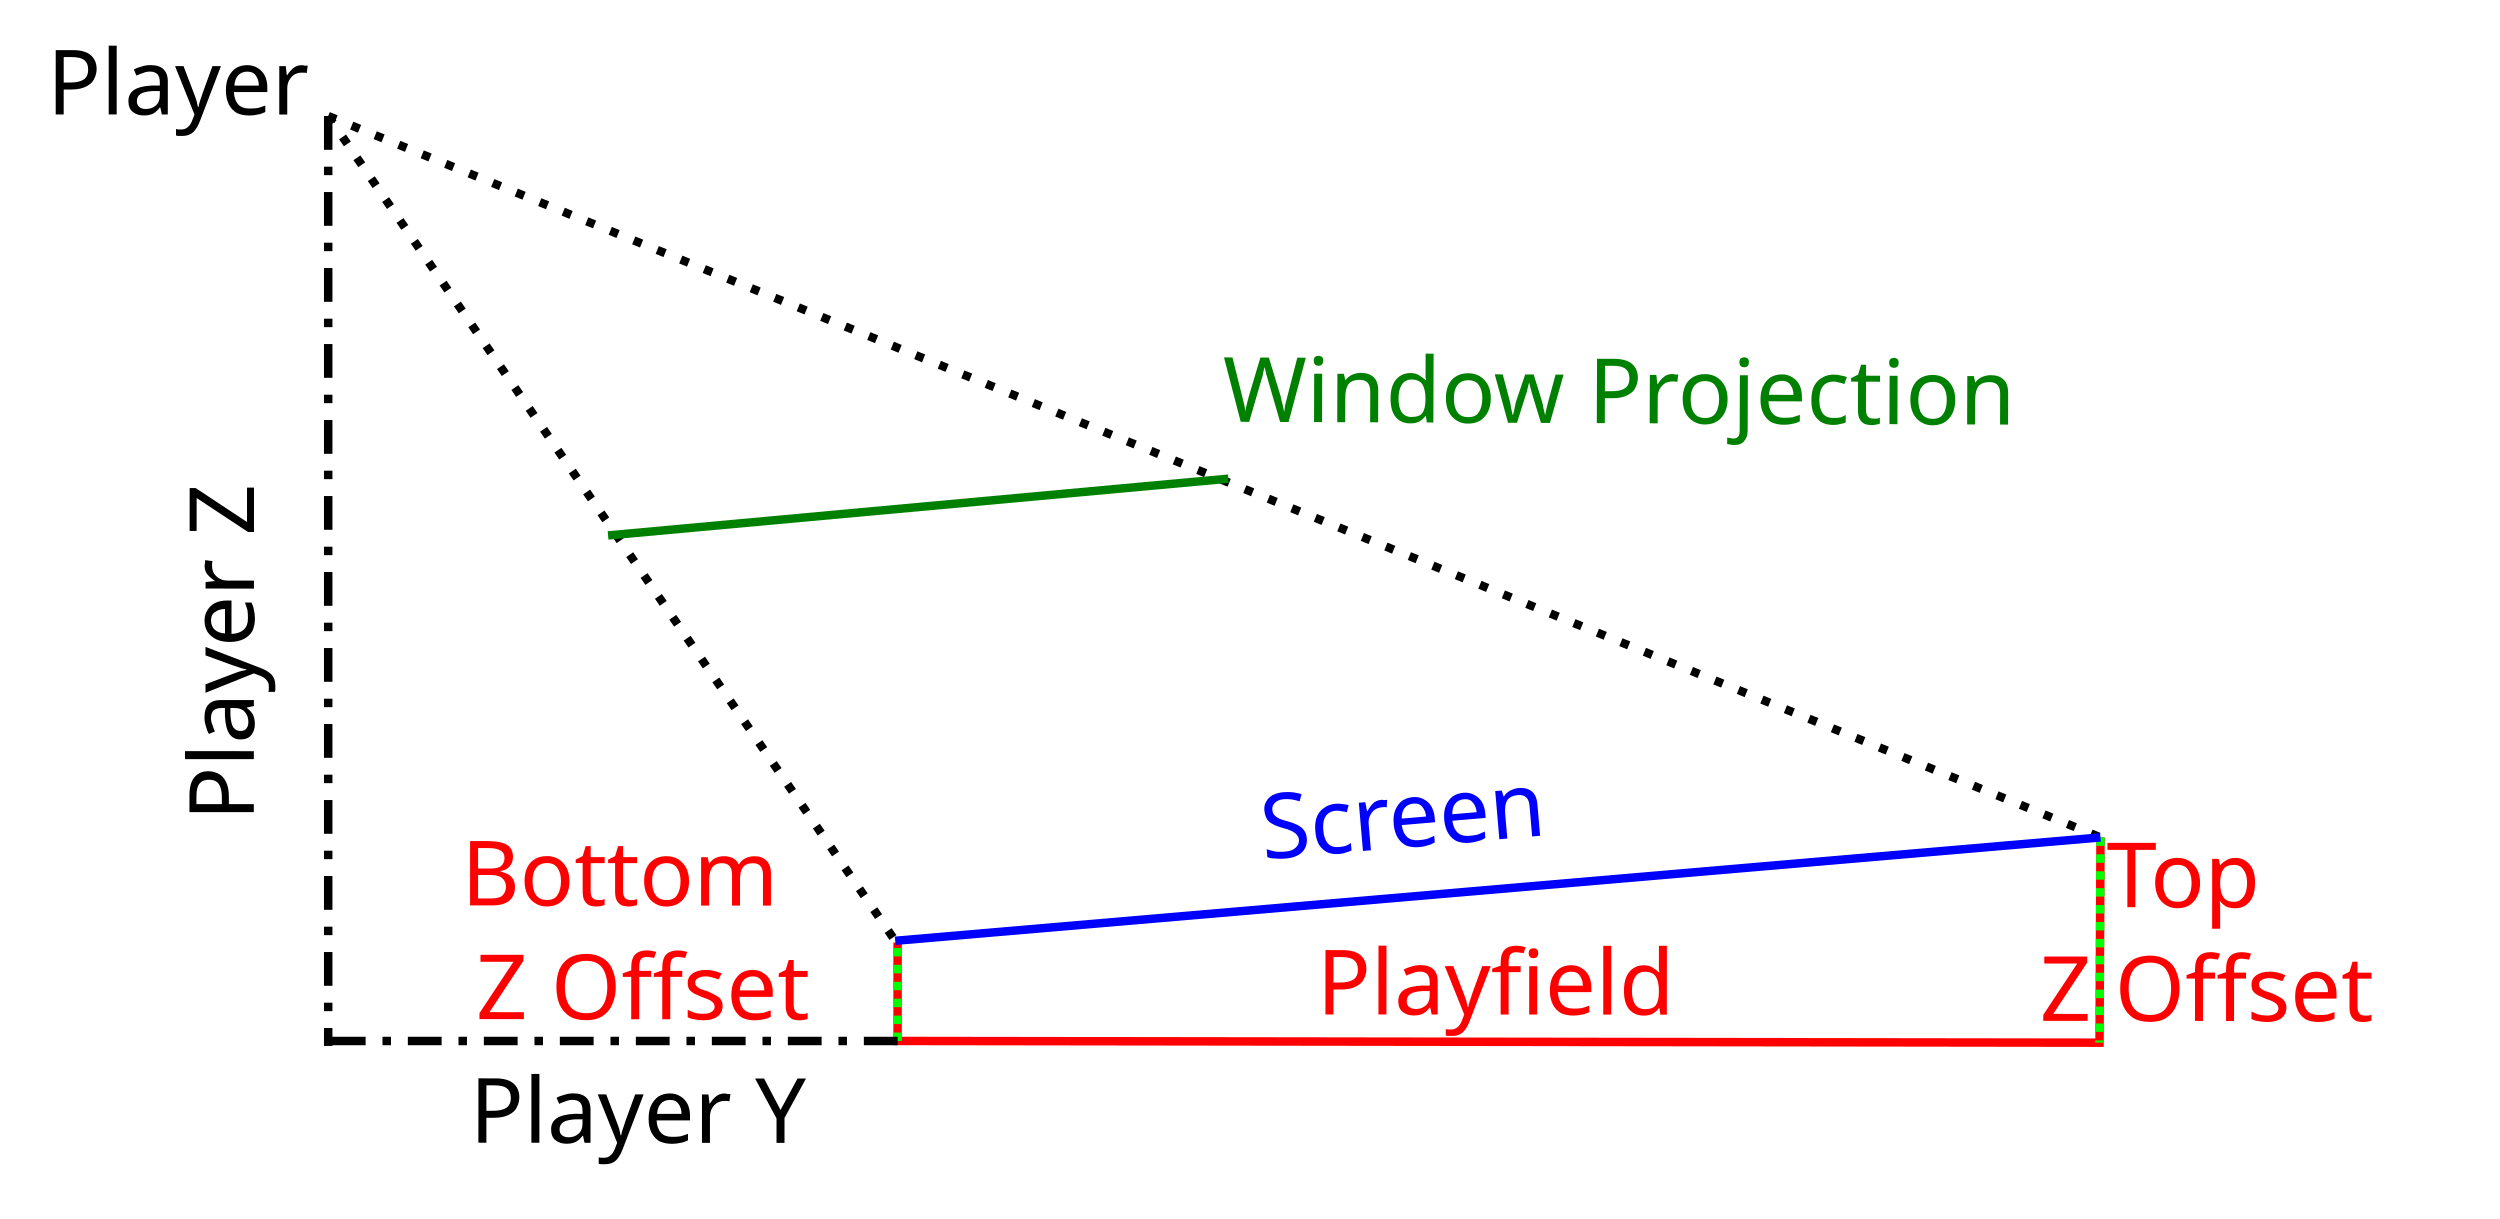
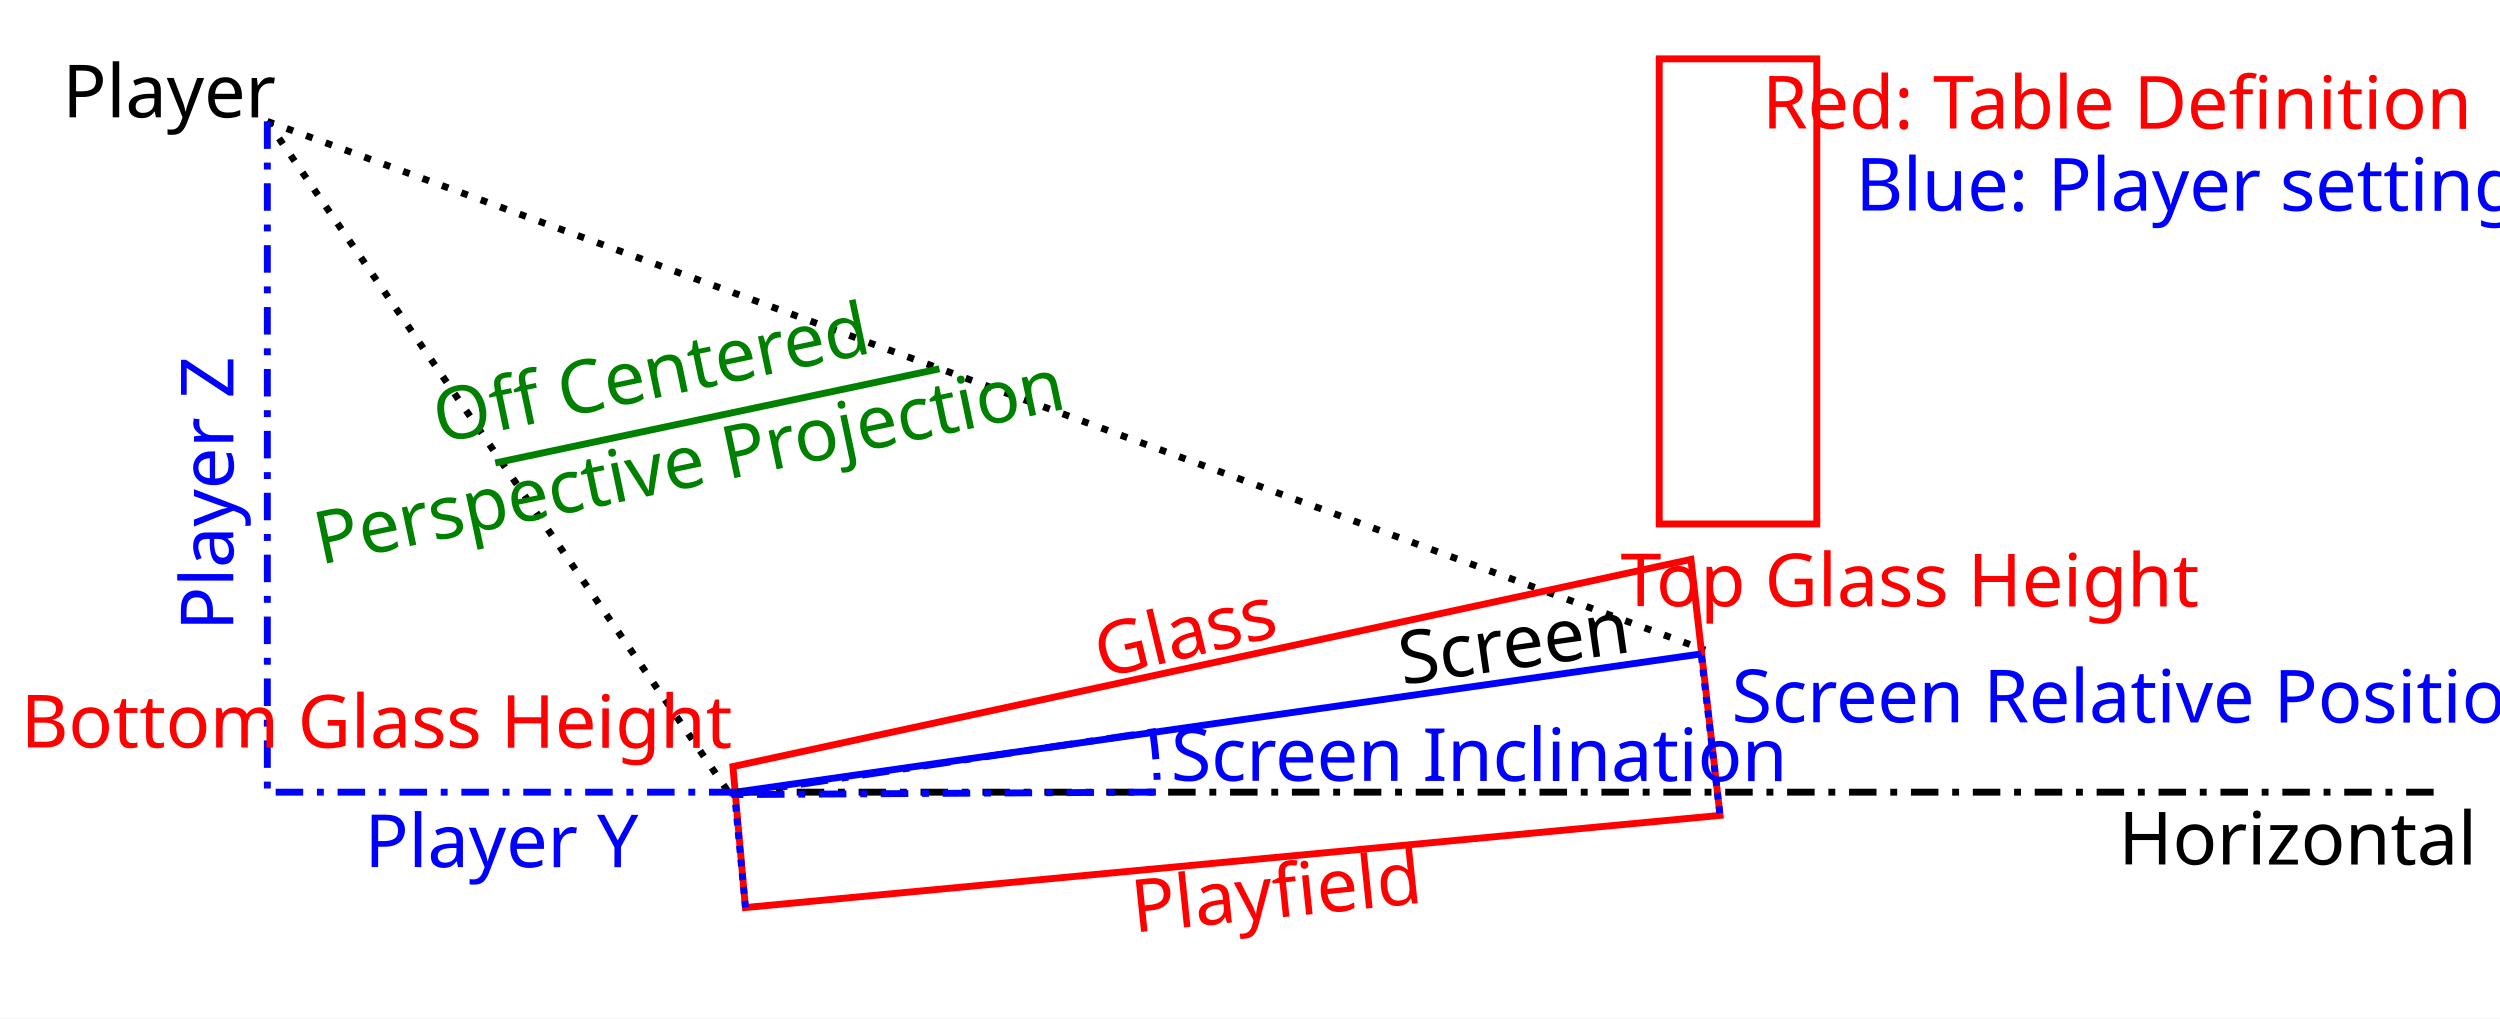
- <svg xmlns="http://www.w3.org/2000/svg" width="78.323mm" height="38.19mm" viewBox="0 0 78.323 38.19" version="1.1" id="svg7739">
+ <svg xmlns="http://www.w3.org/2000/svg" width="96.162mm" height="39.17mm" viewBox="0 0 96.162 39.17" version="1.1" id="svg7739">
  <defs id="defs7736" />
-   <g id="layer1" transform="translate(-11.68349,-8.689595)">
-     <rect style="color:#000000;overflow:visible;fill:#ffffff;fill-rule:evenodd;stroke:none;stroke-width:0.265;stroke-dasharray:1.058, 0.529, 0.265, 0.529;-inkscape-stroke:none;stop-color:#000000" id="rect7963" width="78.323" height="38.19" x="11.683" y="8.69" rx="0" ry="0" />
-     <path style="fill:none;fill-rule:evenodd;stroke:#ff0000;stroke-width:0.265px;stroke-linecap:butt;stroke-linejoin:miter;stroke-opacity:1" d="m 77.49,34.925 -0.03,6.431 -37.656,-0.054 v -3.081" id="path941" />
+   <g id="layer1" transform="translate(-11.68349,-7.656911)">
+     <rect style="color:#000000;overflow:visible;fill:#ffffff;fill-rule:evenodd;stroke:none;stroke-width:0.265;stroke-dasharray:1.058, 0.529, 0.265, 0.529;stop-color:#000000" id="rect7963" width="96.162" height="39.17" x="11.683" y="7.657" rx="0" ry="0" />
    <path style="fill:none;fill-rule:evenodd;stroke:#000000;stroke-width:0.265;stroke-linecap:butt;stroke-linejoin:miter;stroke-miterlimit:4;stroke-dasharray:0.265, 0.529;stroke-dashoffset:0;stroke-opacity:1" d="M 21.966,12.325 39.729,38.164" id="path943" />
-     <path style="fill:none;fill-rule:evenodd;stroke:#000000;stroke-width:0.265;stroke-linecap:butt;stroke-linejoin:miter;stroke-miterlimit:4;stroke-dasharray:0.265, 0.53;stroke-dashoffset:0;stroke-opacity:1" d="M 21.966,12.325 77.49,34.925" id="path945" />
-     <text xml:space="preserve" style="font-size:2.822px;line-height:125%;font-family:Quivira;-inkscape-font-specification:Quivira;letter-spacing:0px;word-spacing:0px;fill:#008000;stroke:#000000;stroke-width:0.265px;stroke-linecap:butt;stroke-linejoin:miter;stroke-opacity:1" x="50.07" y="21.725" id="text951" transform="rotate(0.206214)">
-       <tspan id="tspan949" style="font-style:normal;font-variant:normal;font-weight:normal;font-stretch:normal;font-size:2.822px;font-family:Calibri;-inkscape-font-specification:Calibri;fill:#008000;stroke:none;stroke-width:0.265px" x="50.07" y="21.725">Window Projection</tspan>
+     <path style="fill:none;fill-rule:evenodd;stroke:#000000;stroke-width:0.265;stroke-linecap:butt;stroke-linejoin:miter;stroke-miterlimit:4;stroke-dasharray:0.265, 0.53;stroke-dashoffset:0;stroke-opacity:1" d="M 21.966,12.325 77.271,32.662" id="path945" />
+     <path style="fill:none;fill-rule:evenodd;stroke:#ff0000;stroke-width:0.265px;stroke-linecap:butt;stroke-linejoin:miter;stroke-opacity:1" d="m 76.725,29.174 1.12,9.846 -37.489,3.545 -0.481,-5.423 z" id="path941" />
+     <text xml:space="preserve" style="font-size:2.822px;line-height:125%;font-family:Quivira;-inkscape-font-specification:Quivira;letter-spacing:0px;word-spacing:0px;fill:#008000;stroke:#000000;stroke-width:0.265px;stroke-linecap:butt;stroke-linejoin:miter;stroke-opacity:1" x="33.994" y="30.047" id="text951" transform="rotate(-11.82643)">
+       <tspan id="tspan949" style="font-style:normal;font-variant:normal;font-weight:normal;font-stretch:normal;font-size:2.822px;font-family:Calibri;-inkscape-font-specification:Calibri;text-align:center;text-anchor:middle;fill:#008000;stroke:none;stroke-width:0.265px" x="33.994" y="30.047">Off Centered</tspan>
+       <tspan style="font-style:normal;font-variant:normal;font-weight:normal;font-stretch:normal;font-size:2.822px;font-family:Calibri;-inkscape-font-specification:Calibri;text-align:center;text-anchor:middle;fill:#008000;stroke:none;stroke-width:0.265px" x="33.994" y="33.68" id="tspan58">Perspective Projection</tspan>
    </text>
-     <text xml:space="preserve" style="font-size:2.822px;line-height:125%;font-family:Quivira;-inkscape-font-specification:Quivira;letter-spacing:0px;word-spacing:0px;fill:#0000ff;stroke:#000000;stroke-width:0.265px;stroke-linecap:butt;stroke-linejoin:miter;stroke-opacity:1" x="48.022" y="39.87" id="text955" transform="rotate(-4.902035)">
-       <tspan id="tspan953" style="font-style:normal;font-variant:normal;font-weight:normal;font-stretch:normal;font-size:2.822px;font-family:Calibri;-inkscape-font-specification:Calibri;fill:#0000ff;stroke:none;stroke-width:0.265px" x="48.022" y="39.87">Screen</tspan>
+     <text xml:space="preserve" style="font-size:2.822px;line-height:125%;font-family:Quivira;-inkscape-font-specification:Quivira;letter-spacing:0px;word-spacing:0px;fill:#000000;stroke:none;stroke-width:0.265px;stroke-linecap:butt;stroke-linejoin:miter;stroke-opacity:1" x="60.135" y="42.968" id="text955" transform="rotate(-8.159685)">
+       <tspan id="tspan953" style="font-style:normal;font-variant:normal;font-weight:normal;font-stretch:normal;font-size:2.822px;font-family:Calibri;-inkscape-font-specification:Calibri;fill:#000000;stroke:none;stroke-width:0.265px" x="60.135" y="42.968">Screen</tspan>
    </text>
-     <text xml:space="preserve" style="font-size:2.822px;line-height:125%;font-family:Quivira;-inkscape-font-specification:Quivira;letter-spacing:0px;word-spacing:0px;fill:none;stroke:#000000;stroke-width:0.265px;stroke-linecap:butt;stroke-linejoin:miter;stroke-opacity:1" x="13.154" y="12.269" id="text959" transform="rotate(0.0226209)">
-       <tspan id="tspan957" style="font-style:normal;font-variant:normal;font-weight:normal;font-stretch:normal;font-size:2.822px;font-family:Calibri;-inkscape-font-specification:Calibri;fill:#000000;stroke:none;stroke-width:0.265px" x="13.154" y="12.269">Player</tspan>
+     <text xml:space="preserve" style="font-size:2.822px;line-height:125%;font-family:Quivira;-inkscape-font-specification:Quivira;letter-spacing:0px;word-spacing:0px;fill:#000000;stroke:none;stroke-width:0.265px;stroke-linecap:butt;stroke-linejoin:miter;stroke-opacity:1;" x="14.083" y="12.166" id="text959" transform="rotate(0.0226209)">
+       <tspan id="tspan957" style="font-style:normal;font-variant:normal;font-weight:normal;font-stretch:normal;font-size:2.822px;font-family:Calibri;-inkscape-font-specification:Calibri;fill:#000000;stroke:none;stroke-width:0.265px;" x="14.083" y="12.166">Player</tspan>
    </text>
-     <text xml:space="preserve" style="font-size:2.822px;line-height:125%;font-family:Quivira;-inkscape-font-specification:Quivira;letter-spacing:0px;word-spacing:0px;fill:#ff0000;stroke:#000000;stroke-width:0.265px;stroke-linecap:butt;stroke-linejoin:miter;stroke-opacity:1" x="52.955" y="40.44" id="text963" transform="rotate(0.03603335)">
-       <tspan id="tspan961" style="font-style:normal;font-variant:normal;font-weight:normal;font-stretch:normal;font-size:2.822px;font-family:Calibri;-inkscape-font-specification:Calibri;fill:#ff0000;stroke:none;stroke-width:0.265px" x="52.955" y="40.44">Playfield</tspan>
+     <text xml:space="preserve" style="font-size:2.822px;line-height:125%;font-family:Quivira;-inkscape-font-specification:Quivira;letter-spacing:0px;word-spacing:0px;fill:#ff0000;stroke:#000000;stroke-width:0.265px;stroke-linecap:butt;stroke-linejoin:miter;stroke-opacity:1" x="50.511" y="49.001" id="text963" transform="rotate(-5.918159)">
+       <tspan id="tspan961" style="font-style:normal;font-variant:normal;font-weight:normal;font-stretch:normal;font-size:2.822px;font-family:Calibri;-inkscape-font-specification:Calibri;fill:#ff0000;stroke:none;stroke-width:0.265px" x="50.511" y="49.001">Playfield</tspan>
    </text>
-     <path style="fill:none;fill-rule:evenodd;stroke:#00ff00;stroke-width:0.265;stroke-linecap:butt;stroke-linejoin:miter;stroke-miterlimit:4;stroke-dasharray:0.265, 0.265;stroke-dashoffset:0;stroke-opacity:1" d="m 77.49,34.925 -0.03,6.431" id="path1908" />
-     <path style="font-variation-settings:normal;vector-effect:none;fill:none;fill-opacity:1;fill-rule:evenodd;stroke:#00ff00;stroke-width:0.265;stroke-linecap:butt;stroke-linejoin:miter;stroke-miterlimit:4;stroke-dasharray:0.265, 0.265;stroke-dashoffset:0;stroke-opacity:1;-inkscape-stroke:none;stop-color:#000000" d="M 39.805,41.303 V 38.222" id="path2085" />
-     <path style="fill:none;fill-rule:evenodd;stroke:#0000ff;stroke-width:0.265px;stroke-linecap:butt;stroke-linejoin:miter;stroke-opacity:1" d="M 39.729,38.164 77.49,34.925" id="path937" />
-     <path style="fill:none;fill-rule:evenodd;stroke:#000000;stroke-width:0.265;stroke-linecap:butt;stroke-linejoin:miter;stroke-miterlimit:4;stroke-dasharray:1.058, 0.529, 0.265, 0.529;stroke-dashoffset:0;stroke-opacity:1" d="M 39.805,41.303 H 21.975" id="path6439" />
-     <path style="font-variation-settings:normal;vector-effect:none;fill:none;fill-opacity:1;fill-rule:evenodd;stroke:#000000;stroke-width:0.265;stroke-linecap:butt;stroke-linejoin:miter;stroke-miterlimit:4;stroke-dasharray:1.058, 0.529, 0.265, 0.529;stroke-dashoffset:0;stroke-opacity:1;-inkscape-stroke:none;stop-color:#000000" d="M 21.966,12.325 V 41.458" id="path6441" />
-     <text xml:space="preserve" style="font-size:2.822px;line-height:125%;font-family:Quivira;-inkscape-font-specification:Quivira;letter-spacing:0px;word-spacing:0px;fill:#000000;stroke:#000000;stroke-width:0.265px;stroke-linecap:butt;stroke-linejoin:miter;stroke-opacity:1" x="26.418" y="44.475" id="text6699" transform="rotate(0.03603335)">
-       <tspan id="tspan6697" style="font-style:normal;font-variant:normal;font-weight:normal;font-stretch:normal;font-size:2.822px;font-family:Calibri;-inkscape-font-specification:Calibri;fill:#000000;stroke:none;stroke-width:0.265px" x="26.418" y="44.475">Player Y</tspan>
+     <path style="fill:none;fill-rule:evenodd;stroke:#0000ff;stroke-width:0.265;stroke-linecap:butt;stroke-linejoin:miter;stroke-miterlimit:4;stroke-dasharray:0.265, 0.265;stroke-dashoffset:0;stroke-opacity:1" d="m 77.125,32.881 0.72,6.139" id="path1908" />
+     <path style="font-variation-settings:normal;vector-effect:none;fill:none;fill-opacity:1;fill-rule:evenodd;stroke:#0000ff;stroke-width:0.265;stroke-linecap:butt;stroke-linejoin:miter;stroke-miterlimit:4;stroke-dasharray:0.265, 0.265;stroke-dashoffset:0;stroke-opacity:1;stop-color:#000000" d="M 40.357,42.565 39.939,38.213" id="path2085" />
+     <path style="fill:none;fill-rule:evenodd;stroke:#0000ff;stroke-width:0.265px;stroke-linecap:butt;stroke-linejoin:miter;stroke-opacity:1" d="M 39.729,38.164 77.125,32.808" id="path937" />
+     <path style="fill:none;fill-rule:evenodd;stroke:#000000;stroke-width:0.265;stroke-linecap:butt;stroke-linejoin:miter;stroke-miterlimit:4;stroke-dasharray:1.058, 0.529, 0.265, 0.529;stroke-dashoffset:0;stroke-opacity:1" d="M 105.293,38.128 H 40.012" id="path6439" />
+     <path style="font-variation-settings:normal;vector-effect:none;fill:none;fill-opacity:1;fill-rule:evenodd;stroke:#0000ff;stroke-width:0.265;stroke-linecap:butt;stroke-linejoin:miter;stroke-miterlimit:4;stroke-dasharray:1.058, 0.529, 0.265, 0.529;stroke-dashoffset:0;stroke-opacity:1;stop-color:#000000" d="M 21.966,12.325 V 38.099" id="path6441" />
+     <text xml:space="preserve" style="font-size:2.822px;line-height:125%;font-family:Quivira;-inkscape-font-specification:Quivira;letter-spacing:0px;word-spacing:0px;fill:#0000ff;stroke:none;stroke-width:0.265px;stroke-linecap:butt;stroke-linejoin:miter;stroke-opacity:1" x="25.721" y="40.994" id="text6699" transform="rotate(0.03603335)">
+       <tspan id="tspan6697" style="font-style:normal;font-variant:normal;font-weight:normal;font-stretch:normal;font-size:2.822px;font-family:Calibri;-inkscape-font-specification:Calibri;fill:#0000ff;stroke:none;stroke-width:0.265px" x="25.721" y="40.994">Player Y</tspan>
    </text>
-     <text xml:space="preserve" style="font-size:2.822px;line-height:125%;font-family:Quivira;-inkscape-font-specification:Quivira;letter-spacing:0px;word-spacing:0px;fill:#000000;stroke:#000000;stroke-width:0.265px;stroke-linecap:butt;stroke-linejoin:miter;stroke-opacity:1" x="-34.401" y="19.657" id="text7179" transform="rotate(-89.96397)">
-       <tspan id="tspan7177" style="font-style:normal;font-variant:normal;font-weight:normal;font-stretch:normal;font-size:2.822px;font-family:Calibri;-inkscape-font-specification:Calibri;fill:#000000;stroke:none;stroke-width:0.265px" x="-34.401" y="19.657">Player Z</tspan>
+     <text xml:space="preserve" style="font-size:2.822px;line-height:125%;font-family:Quivira;-inkscape-font-specification:Quivira;letter-spacing:0px;word-spacing:0px;fill:#0000ff;stroke:none;stroke-width:0.265px;stroke-linecap:butt;stroke-linejoin:miter;stroke-opacity:1" x="-31.917" y="20.678" id="text7179" transform="rotate(-89.96397)">
+       <tspan id="tspan7177" style="font-style:normal;font-variant:normal;font-weight:normal;font-stretch:normal;font-size:2.822px;font-family:Calibri;-inkscape-font-specification:Calibri;fill:#0000ff;stroke:none;stroke-width:0.265px" x="-31.917" y="20.678">Player Z</tspan>
    </text>
-     <path style="font-variation-settings:normal;opacity:1;vector-effect:none;fill:none;fill-opacity:1;fill-rule:evenodd;stroke:#008000;stroke-width:0.265px;stroke-linecap:butt;stroke-linejoin:miter;stroke-miterlimit:4;stroke-dasharray:none;stroke-dashoffset:0;stroke-opacity:1;-inkscape-stroke:none;stop-color:#000000;stop-opacity:1" d="M 30.734,25.464 50.166,23.686" id="path8750" />
-     <text xml:space="preserve" style="font-size:2.822px;line-height:125%;font-family:Quivira;-inkscape-font-specification:Quivira;letter-spacing:0px;word-spacing:0px;fill:#ff0000;stroke:#000000;stroke-width:0.265px;stroke-linecap:butt;stroke-linejoin:miter;stroke-opacity:1" x="33.683" y="37.041" id="text9517" transform="rotate(0.03603335)">
-       <tspan id="tspan9515" style="font-style:normal;font-variant:normal;font-weight:normal;font-stretch:normal;font-size:2.822px;font-family:Calibri;-inkscape-font-specification:Calibri;text-align:center;text-anchor:middle;fill:#ff0000;stroke:none;stroke-width:0.265px" x="33.683" y="37.041">Bottom</tspan>
-       <tspan style="font-style:normal;font-variant:normal;font-weight:normal;font-stretch:normal;font-size:2.822px;font-family:Calibri;-inkscape-font-specification:Calibri;text-align:center;text-anchor:middle;fill:#ff0000;stroke:none;stroke-width:0.265px" x="33.683" y="40.602" id="tspan10579">Z Offset</tspan>
+     <path style="font-variation-settings:normal;opacity:1;vector-effect:none;fill:none;fill-opacity:1;fill-rule:evenodd;stroke:#008000;stroke-width:0.265px;stroke-linecap:butt;stroke-linejoin:miter;stroke-miterlimit:4;stroke-dasharray:none;stroke-dashoffset:0;stroke-opacity:1;stop-color:#000000;stop-opacity:1" d="M 30.734,25.464 47.82,21.843" id="path8750" />
+     <text xml:space="preserve" style="font-size:2.822px;line-height:125%;font-family:Quivira;-inkscape-font-specification:Quivira;letter-spacing:0px;word-spacing:0px;fill:#ff0000;stroke:#000000;stroke-width:0.265px;stroke-linecap:butt;stroke-linejoin:miter;stroke-opacity:1" x="28.017" y="36.398" id="text9517" transform="rotate(0.03603335)">
+       <tspan style="font-style:normal;font-variant:normal;font-weight:normal;font-stretch:normal;font-size:2.822px;font-family:Calibri;-inkscape-font-specification:Calibri;text-align:center;text-anchor:middle;fill:#ff0000;stroke:none;stroke-width:0.265px" x="28.017" y="36.398" id="tspan10579">Bottom Glass Height</tspan>
    </text>
-     <text xml:space="preserve" style="font-size:2.822px;line-height:125%;font-family:Quivira;-inkscape-font-specification:Quivira;letter-spacing:0px;word-spacing:0px;fill:#ff0000;stroke:#000000;stroke-width:0.265px;stroke-linecap:butt;stroke-linejoin:miter;stroke-opacity:1" x="82.674" y="37.065" id="text9641" transform="rotate(0.03603335)">
-       <tspan id="tspan9639" style="font-style:normal;font-variant:normal;font-weight:normal;font-stretch:normal;font-size:2.822px;font-family:Calibri;-inkscape-font-specification:Calibri;text-align:center;text-anchor:middle;fill:#ff0000;stroke:none;stroke-width:0.265px" x="82.674" y="37.065">Top</tspan>
-       <tspan style="font-style:normal;font-variant:normal;font-weight:normal;font-stretch:normal;font-size:2.822px;font-family:Calibri;-inkscape-font-specification:Calibri;text-align:center;text-anchor:middle;fill:#ff0000;stroke:none;stroke-width:0.265px" x="82.674" y="40.626" id="tspan9665">Z Offset</tspan>
+     <text xml:space="preserve" style="font-size:2.822px;line-height:125%;font-family:Quivira;-inkscape-font-specification:Quivira;letter-spacing:0px;word-spacing:0px;fill:#ff0000;stroke:#000000;stroke-width:0.265px;stroke-linecap:butt;stroke-linejoin:miter;stroke-opacity:1" x="86.996" y="30.928" id="text9641" transform="rotate(0.03603335)">
+       <tspan style="font-style:normal;font-variant:normal;font-weight:normal;font-stretch:normal;font-size:2.822px;font-family:Calibri;-inkscape-font-specification:Calibri;text-align:center;text-anchor:middle;fill:#ff0000;stroke:none;stroke-width:0.265px" x="86.996" y="30.928" id="tspan9665">Top Glass Height</tspan>
    </text>
+     <text transform="rotate(-13.45936)" id="text84" y="45.403" x="44.709" style="font-size:2.822px;line-height:125%;font-family:Quivira;-inkscape-font-specification:Quivira;letter-spacing:0px;word-spacing:0px;fill:#ff0000;stroke:#000000;stroke-width:0.265px;stroke-linecap:butt;stroke-linejoin:miter;stroke-opacity:1" xml:space="preserve">
+       <tspan y="45.403" x="44.709" style="font-style:normal;font-variant:normal;font-weight:normal;font-stretch:normal;font-size:2.822px;font-family:Calibri;-inkscape-font-specification:Calibri;fill:#ff0000;stroke:none;stroke-width:0.265px" id="tspan82">Glass</tspan>
+     </text>
+     <text transform="rotate(0.03603335)" id="text97" y="12.548" x="94.955" style="font-size:2.822px;line-height:125%;font-family:Quivira;-inkscape-font-specification:Quivira;letter-spacing:0px;word-spacing:0px;fill:#ff0000;stroke:#000000;stroke-width:0.265px;stroke-linecap:butt;stroke-linejoin:miter;stroke-opacity:1" xml:space="preserve">
+       <tspan id="tspan95" y="12.548" x="94.955" style="font-style:normal;font-variant:normal;font-weight:normal;font-stretch:normal;font-size:2.822px;font-family:Calibri;-inkscape-font-specification:Calibri;text-align:center;text-anchor:middle;fill:#ff0000;stroke:none;stroke-width:0.265px">Red: Table Definition</tspan>
+     </text>
+     <text transform="rotate(0.0226209)" id="text101" y="15.723" x="83.054" style="font-size:2.822px;line-height:125%;font-family:Quivira;-inkscape-font-specification:Quivira;letter-spacing:0px;word-spacing:0px;fill:#0000ff;stroke:none;stroke-width:0.265px;stroke-linecap:butt;stroke-linejoin:miter;stroke-opacity:1" xml:space="preserve">
+       <tspan y="15.723" x="83.054" style="font-style:normal;font-variant:normal;font-weight:normal;font-stretch:normal;font-size:2.822px;font-family:Calibri;-inkscape-font-specification:Calibri;fill:#0000ff;stroke:none;stroke-width:0.265px" id="tspan99">Blue: Player settings</tspan>
+       <tspan y="19.356" x="83.054" style="font-style:normal;font-variant:normal;font-weight:normal;font-stretch:normal;font-size:2.822px;font-family:Calibri;-inkscape-font-specification:Calibri;fill:#0000ff;stroke:none;stroke-width:0.265px" id="tspan127" />
+     </text>
+     <path style="font-variation-settings:normal;opacity:1;vector-effect:none;fill:none;fill-opacity:1;stroke:#0000ff;stroke-width:0.265;stroke-linecap:butt;stroke-linejoin:miter;stroke-miterlimit:4;stroke-dasharray:1.058, 0.529, 0.265, 0.529;stroke-dashoffset:0;stroke-opacity:1;stop-color:#000000;stop-opacity:1" id="path111" d="m 56.024,35.808 a 16.398,16.398 0 0 1 0.178,2.316 l -16.398,0.097 z" />
+     <text transform="rotate(0.03603335)" id="text131" y="35.386" x="78.312" style="font-size:2.822px;line-height:125%;font-family:Quivira;-inkscape-font-specification:Quivira;letter-spacing:0px;word-spacing:0px;fill:#0000ff;stroke:none;stroke-width:0.265px;stroke-linecap:butt;stroke-linejoin:miter;stroke-opacity:1" xml:space="preserve">
+       <tspan y="35.386" x="78.312" style="font-style:normal;font-variant:normal;font-weight:normal;font-stretch:normal;font-size:2.822px;font-family:Calibri;-inkscape-font-specification:Calibri;fill:#0000ff;stroke:none;stroke-width:0.265px" id="tspan129">Screen Relative Position</tspan>
+     </text>
+     <text xml:space="preserve" style="font-size:2.822px;line-height:125%;font-family:Quivira;-inkscape-font-specification:Quivira;letter-spacing:0px;word-spacing:0px;fill:#0000ff;stroke:none;stroke-width:0.265px;stroke-linecap:butt;stroke-linejoin:miter;stroke-opacity:1" x="56.745" y="37.653" id="text1026" transform="rotate(0.03603335)">
+       <tspan id="tspan1024" style="font-style:normal;font-variant:normal;font-weight:normal;font-stretch:normal;font-size:2.822px;font-family:Calibri;-inkscape-font-specification:Calibri;fill:#0000ff;stroke:none;stroke-width:0.265px" x="56.745" y="37.653">Screen Inclination</tspan>
+     </text>
+     <text xml:space="preserve" style="font-size:2.822px;line-height:125%;font-family:Quivira;-inkscape-font-specification:Quivira;letter-spacing:0px;word-spacing:0px;fill:#000000;stroke:none;stroke-width:0.265px;stroke-linecap:butt;stroke-linejoin:miter;stroke-opacity:1;" x="93.186" y="40.85" id="text1030" transform="rotate(0.03603335)">
+       <tspan id="tspan1028" style="font-style:normal;font-variant:normal;font-weight:normal;font-stretch:normal;font-size:2.822px;font-family:Calibri;-inkscape-font-specification:Calibri;fill:#000000;stroke:none;stroke-width:0.265px;" x="93.186" y="40.85">Horizontal</tspan>
+     </text>
+     <path id="path55" d="m 40.012,38.128 -18.037,0" style="fill:none;fill-rule:evenodd;stroke:#0000ff;stroke-width:0.265;stroke-linecap:butt;stroke-linejoin:miter;stroke-miterlimit:4;stroke-dasharray:1.058, 0.529, 0.265, 0.529;stroke-dashoffset:0;stroke-opacity:1" />
+     <rect style="font-variation-settings:normal;opacity:1;vector-effect:none;fill:none;fill-opacity:1;stroke:#ff0000;stroke-width:0.265px;stroke-linecap:butt;stroke-linejoin:miter;stroke-miterlimit:4;stroke-dasharray:none;stroke-dashoffset:0;stroke-opacity:1;stop-color:#000000;stop-opacity:1" id="rect60" width="6.061" height="17.89" x="75.505" y="9.921" />
  </g>
</svg>
